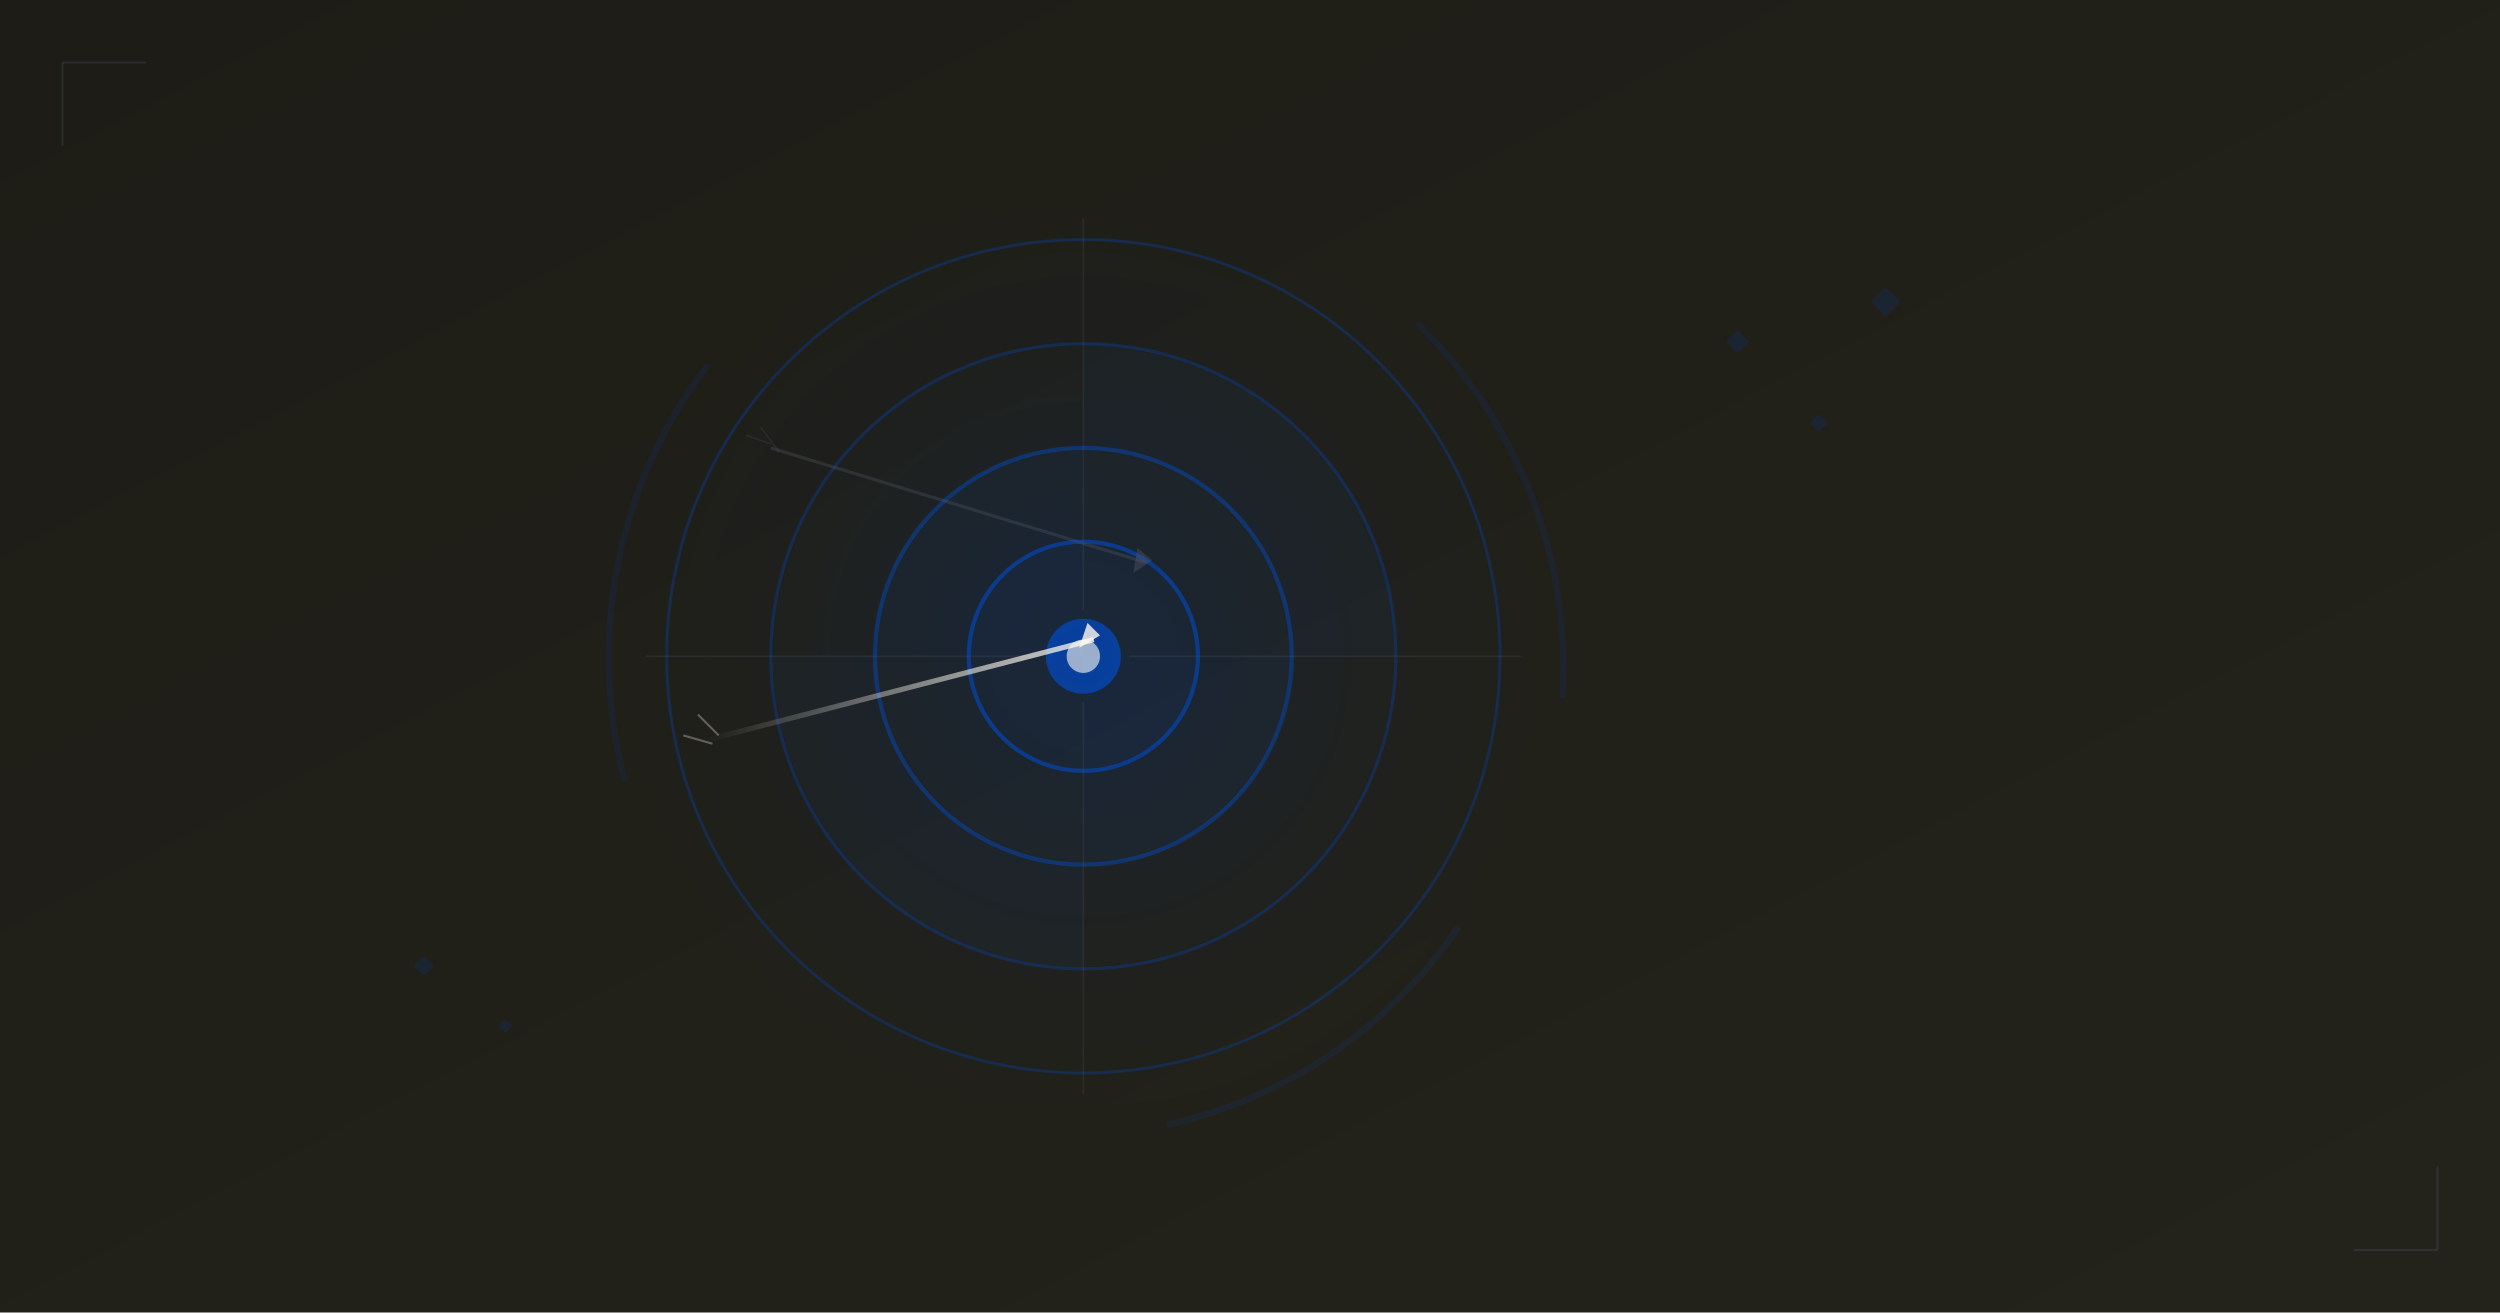
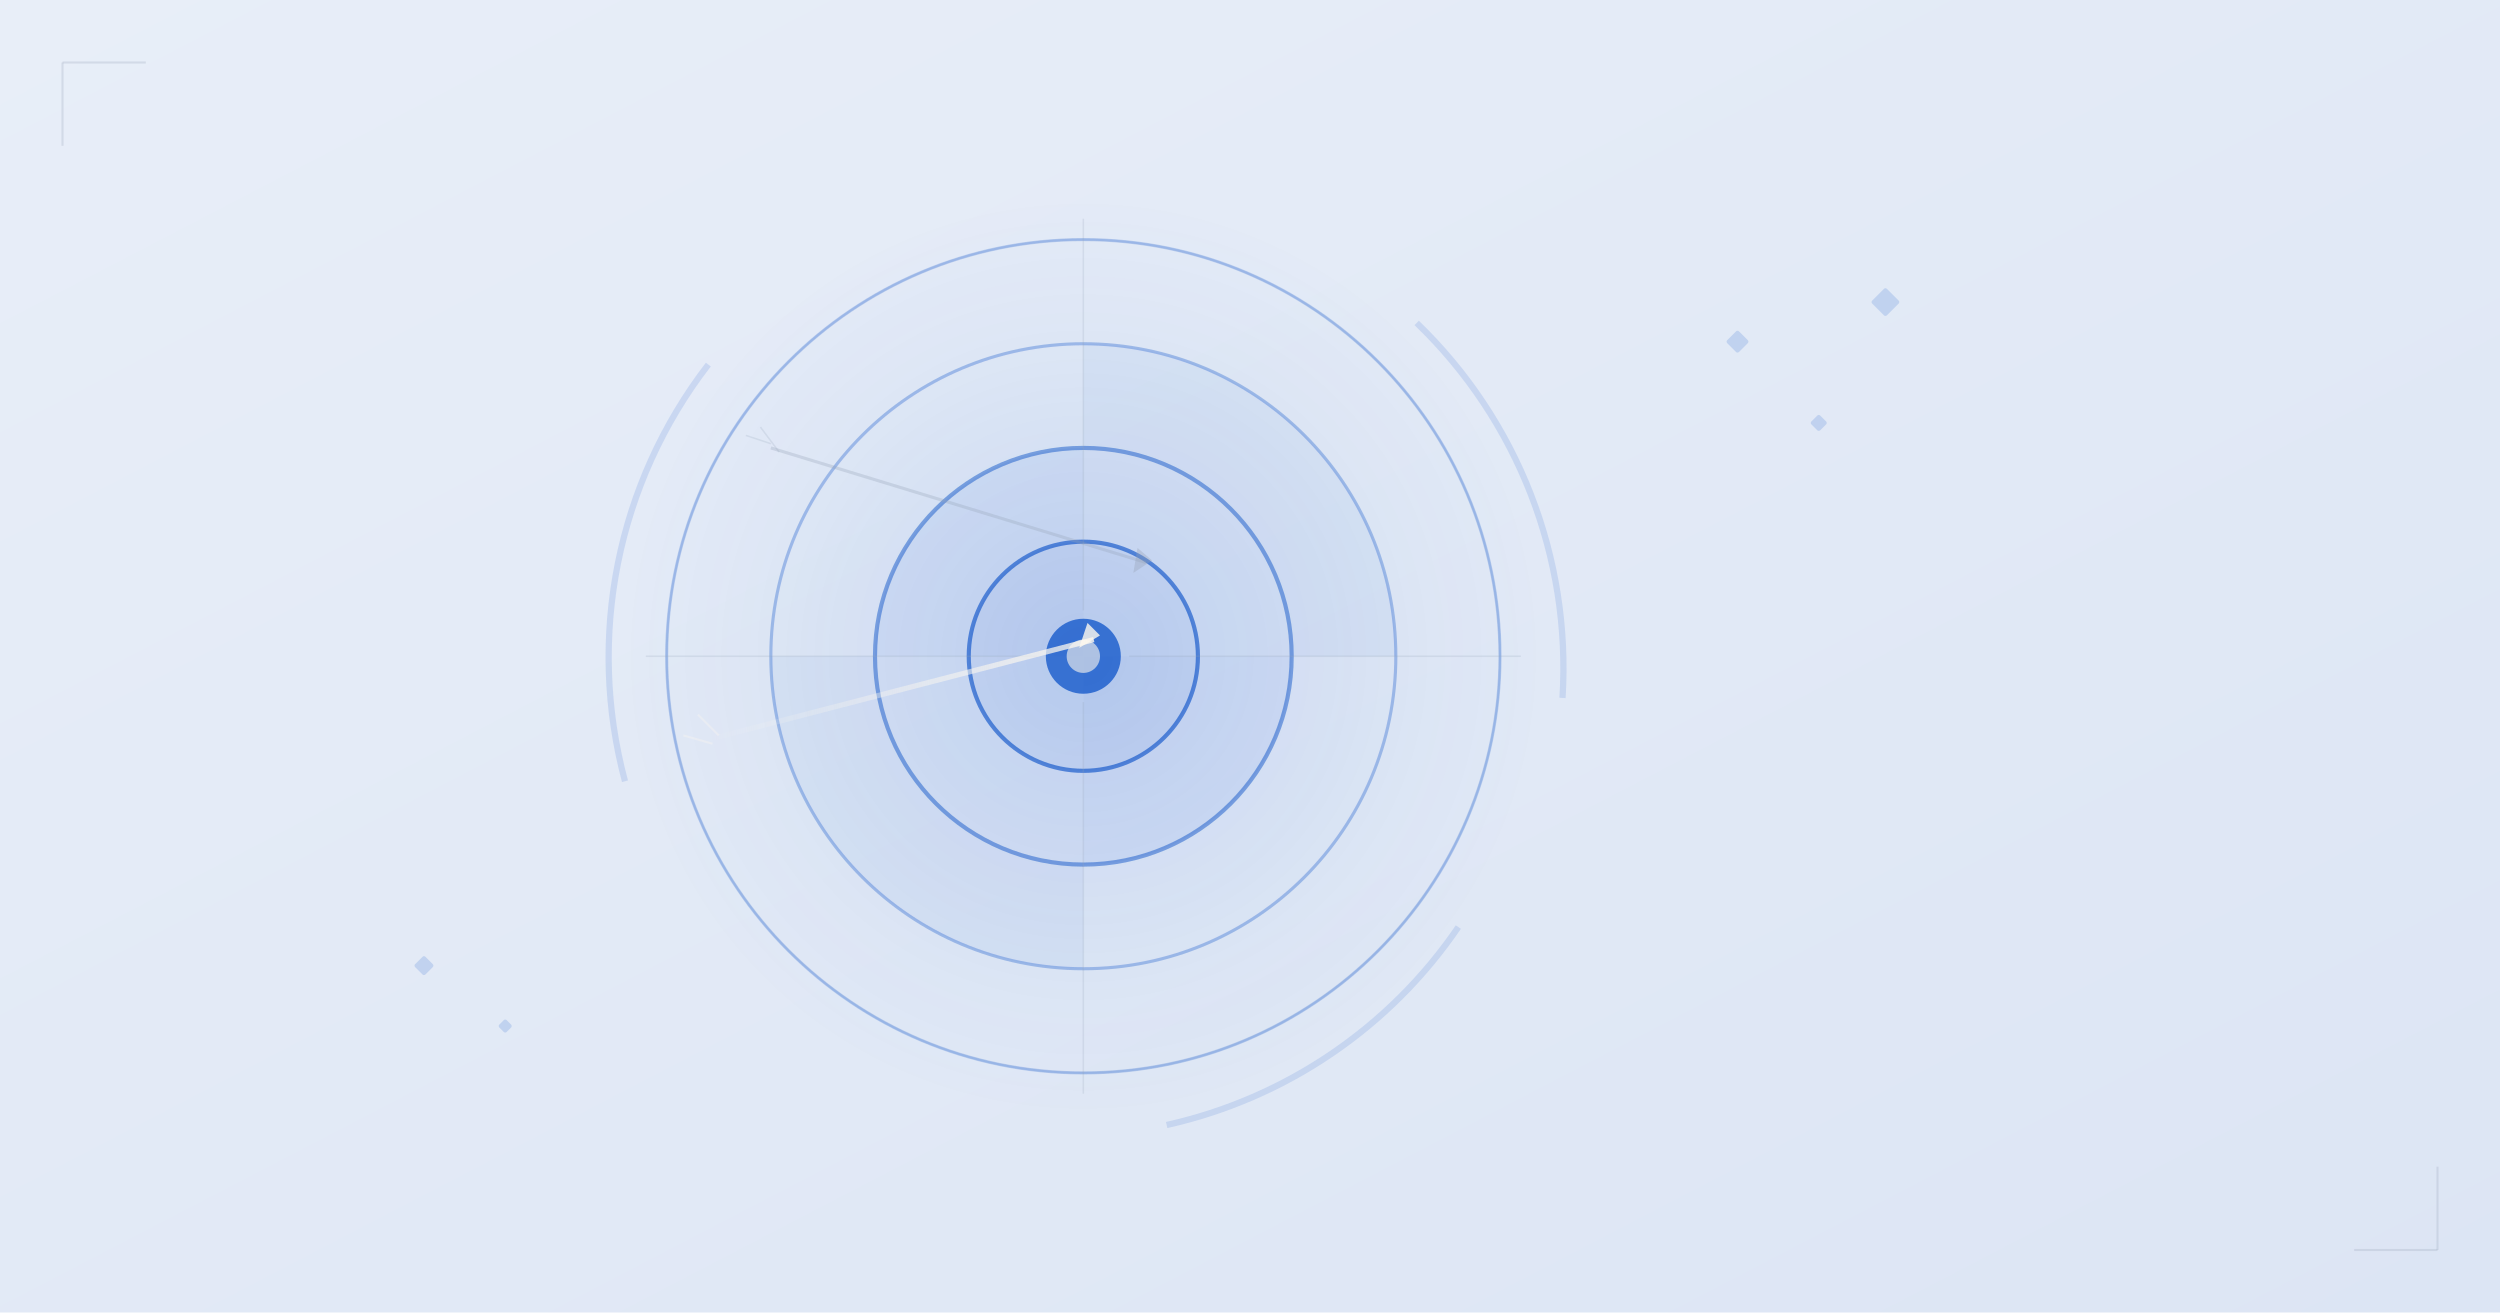
<svg xmlns="http://www.w3.org/2000/svg" viewBox="0 0 1200 630">
  <defs>
    <linearGradient id="bg24" x1="0" y1="0" x2="1" y2="1">
-       <stop offset="0%" stop-color="#1d1c16" />
-       <stop offset="100%" stop-color="#24231b" />
+       <stop offset="0%" stop-color="#e8eef8" />
+       <stop offset="100%" stop-color="#dce5f4" />
    </linearGradient>
    <radialGradient id="targetGlow" cx="50%" cy="50%" r="50%">
      <stop offset="0%" stop-color="#004ac6" stop-opacity="0.12" />
      <stop offset="70%" stop-color="#004ac6" stop-opacity="0.03" />
      <stop offset="100%" stop-color="#004ac6" stop-opacity="0" />
    </radialGradient>
    <linearGradient id="arrowGrad" x1="0" y1="0" x2="1" y2="0">
      <stop offset="0%" stop-color="#fef9ef" stop-opacity="0" />
      <stop offset="60%" stop-color="#fef9ef" stop-opacity="0.5" />
      <stop offset="100%" stop-color="#fef9ef" stop-opacity="0.8" />
    </linearGradient>
  </defs>
  <rect width="1200" height="630" fill="url(#bg24)" />
  <g transform="translate(520, 315)">
    <circle cx="0" cy="0" r="220" fill="url(#targetGlow)" />
    <circle cx="0" cy="0" r="200" fill="none" stroke="#004ac6" stroke-width="1.5" stroke-opacity="0.2" />
    <path d="M0,-200 A200,200 0 0,1 200,0" fill="none" stroke="#004ac6" stroke-width="1" stroke-opacity="0.15" />
    <path d="M200,0 A200,200 0 0,1 0,200" fill="none" stroke="#004ac6" stroke-width="1" stroke-opacity="0.15" />
    <path d="M0,200 A200,200 0 0,1 -200,0" fill="none" stroke="#004ac6" stroke-width="1" stroke-opacity="0.15" />
    <path d="M-200,0 A200,200 0 0,1 0,-200" fill="none" stroke="#004ac6" stroke-width="1" stroke-opacity="0.15" />
    <circle cx="0" cy="0" r="150" fill="none" stroke="#004ac6" stroke-width="1.5" stroke-opacity="0.3" />
    <path d="M0,0 L0,-150 A150,150 0 0,1 150,0 Z" fill="#004ac6" opacity="0.04" />
    <path d="M0,0 L0,150 A150,150 0 0,1 -150,0 Z" fill="#004ac6" opacity="0.04" />
    <circle cx="0" cy="0" r="100" fill="none" stroke="#004ac6" stroke-width="2" stroke-opacity="0.45" />
    <path d="M0,0 L100,0 A100,100 0 0,1 0,100 Z" fill="#004ac6" opacity="0.06" />
    <path d="M0,0 L-100,0 A100,100 0 0,1 0,-100 Z" fill="#004ac6" opacity="0.06" />
    <circle cx="0" cy="0" r="55" fill="none" stroke="#004ac6" stroke-width="2" stroke-opacity="0.6" />
    <circle cx="0" cy="0" r="55" fill="#004ac6" opacity="0.05" />
    <circle cx="0" cy="0" r="18" fill="#004ac6" opacity="0.7" />
    <circle cx="0" cy="0" r="8" fill="#fef9ef" opacity="0.6" />
-     <line x1="0" y1="-210" x2="0" y2="-22" stroke="#555f70" stroke-width="0.75" stroke-opacity="0.2" />
-     <line x1="0" y1="22" x2="0" y2="210" stroke="#555f70" stroke-width="0.75" stroke-opacity="0.2" />
-     <line x1="-210" y1="0" x2="-22" y2="0" stroke="#555f70" stroke-width="0.75" stroke-opacity="0.2" />
-     <line x1="22" y1="0" x2="210" y2="0" stroke="#555f70" stroke-width="0.75" stroke-opacity="0.2" />
+     <line x1="0" y1="-210" x2="0" y2="-22" stroke="#95a0b4" stroke-width="0.75" stroke-opacity="0.2" />
+     <line x1="0" y1="22" x2="0" y2="210" stroke="#95a0b4" stroke-width="0.75" stroke-opacity="0.2" />
+     <line x1="-210" y1="0" x2="-22" y2="0" stroke="#95a0b4" stroke-width="0.75" stroke-opacity="0.2" />
+     <line x1="22" y1="0" x2="210" y2="0" stroke="#95a0b4" stroke-width="0.75" stroke-opacity="0.2" />
  </g>
  <g transform="translate(520, 315)">
    <line x1="-180" y1="40" x2="5" y2="-8" stroke="url(#arrowGrad)" stroke-width="2.5" />
    <polygon points="8,-10 -2,-4 2,-16" fill="#fef9ef" opacity="0.8" />
    <line x1="-175" y1="38" x2="-185" y2="28" stroke="#fef9ef" stroke-width="1" stroke-opacity="0.3" />
    <line x1="-178" y1="42" x2="-192" y2="38" stroke="#fef9ef" stroke-width="1" stroke-opacity="0.3" />
  </g>
  <g transform="translate(520, 315)">
-     <line x1="-150" y1="-100" x2="30" y2="-45" stroke="#555f70" stroke-width="1.5" stroke-opacity="0.3" />
-     <polygon points="33,-46 24,-40 26,-52" fill="#555f70" opacity="0.35" />
-     <line x1="-146" y1="-98" x2="-155" y2="-110" stroke="#555f70" stroke-width="0.75" stroke-opacity="0.2" />
-     <line x1="-150" y1="-102" x2="-162" y2="-106" stroke="#555f70" stroke-width="0.75" stroke-opacity="0.2" />
+     <line x1="-150" y1="-100" x2="30" y2="-45" stroke="#95a0b4" stroke-width="1.5" stroke-opacity="0.3" />
+     <polygon points="33,-46 24,-40 26,-52" fill="#95a0b4" opacity="0.35" />
+     <line x1="-146" y1="-98" x2="-155" y2="-110" stroke="#95a0b4" stroke-width="0.75" stroke-opacity="0.2" />
+     <line x1="-150" y1="-102" x2="-162" y2="-106" stroke="#95a0b4" stroke-width="0.75" stroke-opacity="0.2" />
  </g>
  <g transform="translate(520, 315)" fill="none" stroke-opacity="0.12">
    <path d="M-220,60 A230,230 0 0,1 -180,-140" stroke="#004ac6" stroke-width="3" />
    <path d="M160,-160 A230,230 0 0,1 230,20" stroke="#004ac6" stroke-width="3" />
    <path d="M180,130 A230,230 0 0,1 40,225" stroke="#004ac6" stroke-width="3" />
  </g>
  <g fill="#004ac6" opacity="0.15">
    <rect x="830" y="160" width="8" height="8" rx="1" transform="rotate(45 834 164)" />
    <rect x="870" y="200" width="6" height="6" rx="1" transform="rotate(45 873 203)" />
    <rect x="900" y="140" width="10" height="10" rx="1" transform="rotate(45 905 145)" />
    <rect x="200" y="460" width="7" height="7" rx="1" transform="rotate(45 203.5 463.5)" />
    <rect x="240" y="490" width="5" height="5" rx="1" transform="rotate(45 242.5 492.5)" />
  </g>
-   <line x1="30" y1="30" x2="70" y2="30" stroke="#555f70" stroke-width="1" stroke-opacity="0.25" />
-   <line x1="30" y1="30" x2="30" y2="70" stroke="#555f70" stroke-width="1" stroke-opacity="0.25" />
-   <line x1="1170" y1="600" x2="1130" y2="600" stroke="#555f70" stroke-width="1" stroke-opacity="0.25" />
-   <line x1="1170" y1="600" x2="1170" y2="560" stroke="#555f70" stroke-width="1" stroke-opacity="0.25" />
+   <line x1="30" y1="30" x2="70" y2="30" stroke="#95a0b4" stroke-width="1" stroke-opacity="0.25" />
+   <line x1="30" y1="30" x2="30" y2="70" stroke="#95a0b4" stroke-width="1" stroke-opacity="0.25" />
+   <line x1="1170" y1="600" x2="1130" y2="600" stroke="#95a0b4" stroke-width="1" stroke-opacity="0.25" />
+   <line x1="1170" y1="600" x2="1170" y2="560" stroke="#95a0b4" stroke-width="1" stroke-opacity="0.25" />
</svg>
